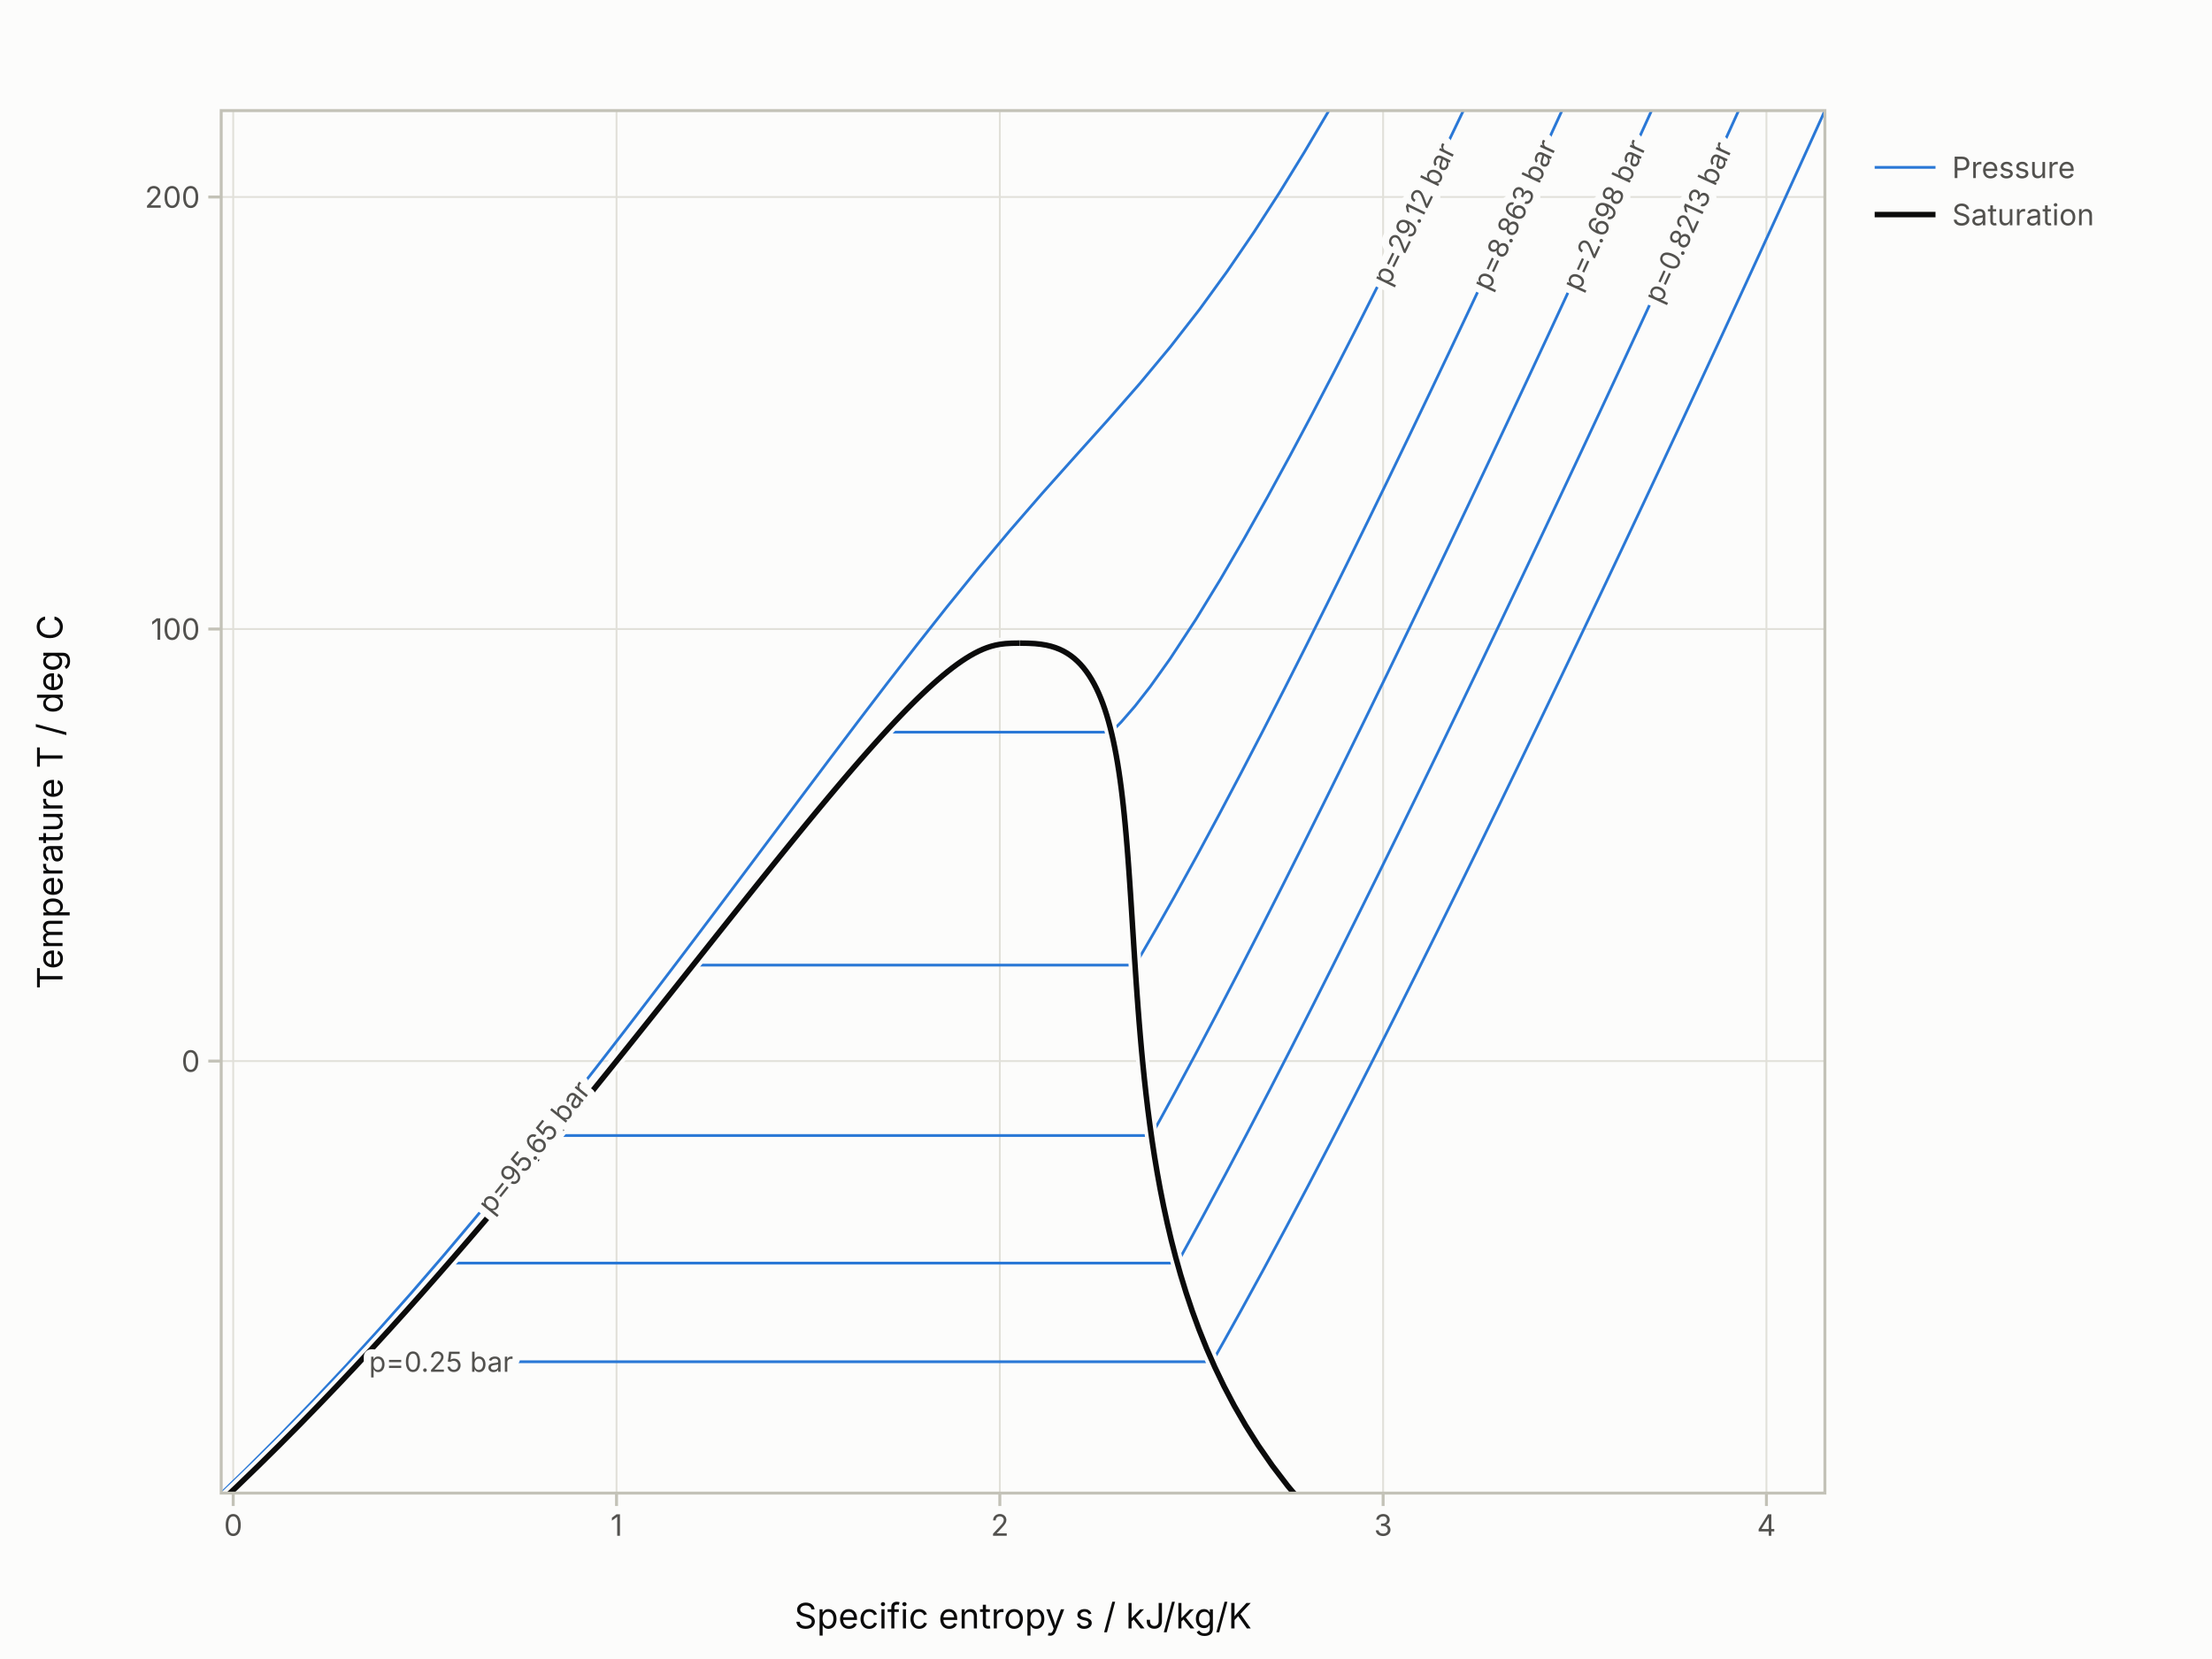
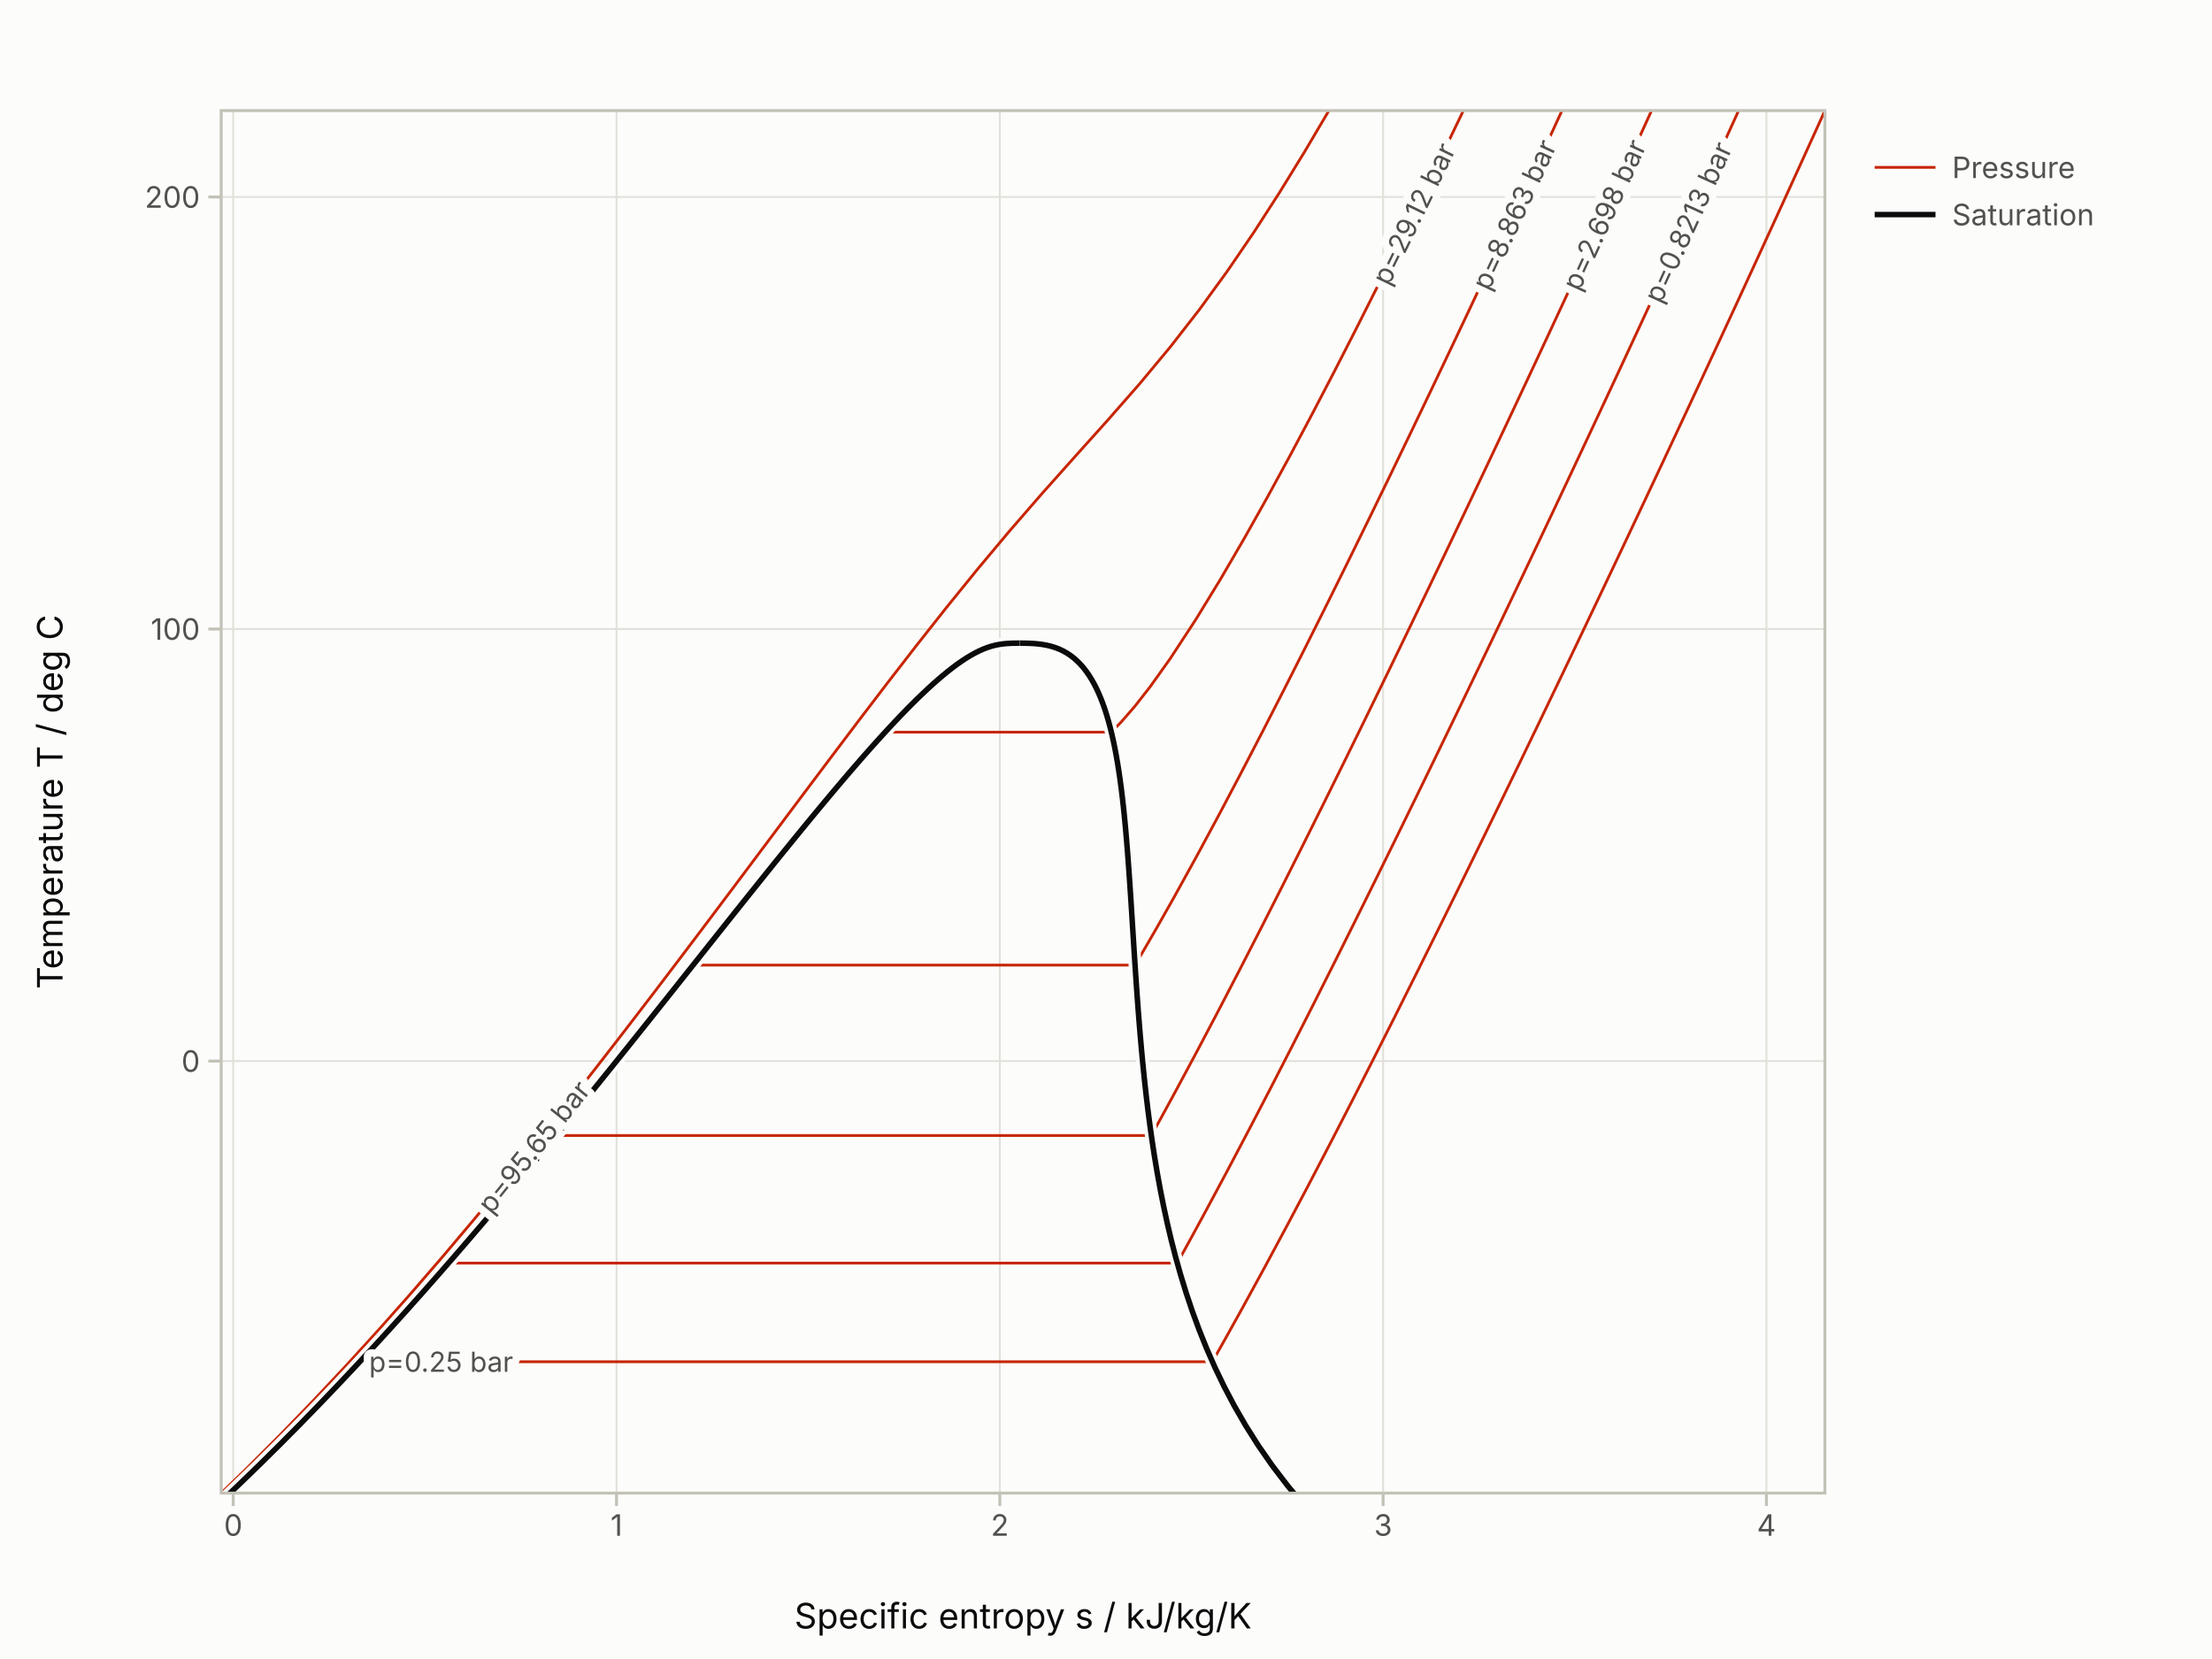
<svg xmlns="http://www.w3.org/2000/svg" width="800" height="600" viewBox="0 0 800 600" data-x-log="0" data-y-log="0" data-x-limits="-0.0313430648805777 4.1525305377244575" data-y-limits="-99.99999999999997 220.0">
  <rect class="cp-figure" width="100%" height="100%" fill="#fcfcfb" />
  <defs>
    <clipPath id="coolplot-plot-area">
      <rect x="80" y="40" width="580" height="500" />
    </clipPath>
  </defs>
  <rect class="cp-background" x="80" y="40" width="580" height="500" fill="#fcfcfb" />
  <line class="cp-grid-major" x1="84.345" y1="40" x2="84.345" y2="540" fill="none" stroke="#e1e0d9" stroke-width="0.667" stroke-opacity="1" stroke-linecap="butt" stroke-linejoin="round" />
  <line class="cp-grid-major" x1="222.973" y1="40" x2="222.973" y2="540" fill="none" stroke="#e1e0d9" stroke-width="0.667" stroke-opacity="1" stroke-linecap="butt" stroke-linejoin="round" />
  <line class="cp-grid-major" x1="361.6" y1="40" x2="361.6" y2="540" fill="none" stroke="#e1e0d9" stroke-width="0.667" stroke-opacity="1" stroke-linecap="butt" stroke-linejoin="round" />
  <line class="cp-grid-major" x1="500.228" y1="40" x2="500.228" y2="540" fill="none" stroke="#e1e0d9" stroke-width="0.667" stroke-opacity="1" stroke-linecap="butt" stroke-linejoin="round" />
  <line class="cp-grid-major" x1="638.855" y1="40" x2="638.855" y2="540" fill="none" stroke="#e1e0d9" stroke-width="0.667" stroke-opacity="1" stroke-linecap="butt" stroke-linejoin="round" />
  <line class="cp-grid-major" x1="80" y1="383.75" x2="660" y2="383.75" fill="none" stroke="#e1e0d9" stroke-width="0.667" stroke-opacity="1" stroke-linecap="butt" stroke-linejoin="round" />
  <line class="cp-grid-major" x1="80" y1="227.5" x2="660" y2="227.5" fill="none" stroke="#e1e0d9" stroke-width="0.667" stroke-opacity="1" stroke-linecap="butt" stroke-linejoin="round" />
  <line class="cp-grid-major" x1="80" y1="71.25" x2="660" y2="71.25" fill="none" stroke="#e1e0d9" stroke-width="0.667" stroke-opacity="1" stroke-linecap="butt" stroke-linejoin="round" />
  <g class="cp-items">
    <g data-item="iso/p/25000" class="cp-item cp-role-isoline cp-group-iso-p" clip-path="url(#coolplot-plot-area)">
-       <path class="cp-stroke" d="M83.193,540L84.025,539.208L85.27,538.02L87.129,536.238L89.9,533.566L94.017,529.557L100.033,523.617L105.954,517.678L111.785,511.739L117.53,505.8L123.195,499.86L128.784,493.921L130.124,492.486L135.263,492.486L142.972,492.486L154.535,492.486L171.879,492.486L191.213,492.486L210.546,492.486L229.879,492.486L249.213,492.486L268.546,492.486L287.879,492.486L307.213,492.486L326.546,492.486L345.879,492.486L365.213,492.486L384.546,492.486L403.879,492.486L423.213,492.486L438.471,492.486L442.726,484.944L449.023,473.632L457.241,458.606L465.338,443.53L473.334,428.407L481.241,413.241L489.069,398.039L496.828,382.806L504.527,367.546L512.172,352.262L519.77,336.957L527.325,321.635L534.841,306.296L542.321,290.943L549.769,275.577L557.186,260.199L564.574,244.809L571.935,229.409L579.268,214L586.576,198.58L593.857,183.151L601.114,167.714L608.344,152.267L615.55,136.811L622.73,121.347L629.884,105.873L637.012,90.391L644.113,74.9L651.188,59.4L658.237,43.891L660,40" fill="none" stroke="#2a78d6" stroke-width="1" stroke-opacity="1" stroke-linecap="butt" stroke-linejoin="round" />
+       <path class="cp-stroke" d="M83.193,540L84.025,539.208L85.27,538.02L87.129,536.238L89.9,533.566L94.017,529.557L100.033,523.617L105.954,517.678L111.785,511.739L117.53,505.8L123.195,499.86L128.784,493.921L130.124,492.486L135.263,492.486L142.972,492.486L154.535,492.486L171.879,492.486L191.213,492.486L210.546,492.486L229.879,492.486L249.213,492.486L268.546,492.486L287.879,492.486L307.213,492.486L326.546,492.486L345.879,492.486L365.213,492.486L384.546,492.486L403.879,492.486L423.213,492.486L438.471,492.486L442.726,484.944L449.023,473.632L457.241,458.606L465.338,443.53L473.334,428.407L481.241,413.241L489.069,398.039L496.828,382.806L504.527,367.546L512.172,352.262L519.77,336.957L527.325,321.635L534.841,306.296L542.321,290.943L549.769,275.577L557.186,260.199L564.574,244.809L571.935,229.409L579.268,214L586.576,198.58L593.857,183.151L601.114,167.714L608.344,152.267L615.55,136.811L622.73,121.347L629.884,105.873L637.012,90.391L644.113,74.9L651.188,59.4L658.237,43.891L660,40" fill="none" stroke="#c72500" stroke-width="1" stroke-opacity="1" stroke-linecap="butt" stroke-linejoin="round" />
    </g>
    <g data-item="iso/p/82127.783277" class="cp-item cp-role-isoline cp-group-iso-p" clip-path="url(#coolplot-plot-area)">
-       <path class="cp-stroke" d="M83.173,540L84.629,538.614L86.801,536.534L90.036,533.415L94.833,528.737L101.915,521.719L112.169,511.322L122.163,500.925L131.921,490.528L141.467,480.131L150.822,469.735L160.005,459.338L162.2,456.825L166.593,456.825L173.183,456.825L183.067,456.825L197.893,456.825L217.226,456.825L236.56,456.825L255.893,456.825L275.226,456.825L294.56,456.825L313.893,456.825L333.226,456.825L352.56,456.825L371.893,456.825L391.226,456.825L410.56,456.825L425.779,456.825L429.611,449.878L435.29,439.457L443.382,424.373L451.365,409.245L459.256,394.075L467.068,378.867L474.811,363.628L482.495,348.361L490.125,333.072L497.707,317.762L505.247,302.434L512.748,287.09L520.213,271.731L527.645,256.359L535.046,240.975L542.418,225.58L549.76,210.174L557.075,194.758L564.363,179.332L571.624,163.897L578.859,148.452L586.067,132.997L593.249,117.534L600.404,102.061L607.533,86.58L614.634,71.089L621.709,55.589L628.756,40.079L628.792,40" fill="none" stroke="#2a78d6" stroke-width="1" stroke-opacity="1" stroke-linecap="butt" stroke-linejoin="round" />
+       <path class="cp-stroke" d="M83.173,540L84.629,538.614L86.801,536.534L90.036,533.415L94.833,528.737L101.915,521.719L112.169,511.322L122.163,500.925L131.921,490.528L141.467,480.131L150.822,469.735L160.005,459.338L162.2,456.825L166.593,456.825L173.183,456.825L183.067,456.825L197.893,456.825L217.226,456.825L236.56,456.825L255.893,456.825L275.226,456.825L294.56,456.825L313.893,456.825L333.226,456.825L352.56,456.825L371.893,456.825L391.226,456.825L410.56,456.825L425.779,456.825L429.611,449.878L435.29,439.457L443.382,424.373L451.365,409.245L459.256,394.075L467.068,378.867L474.811,363.628L482.495,348.361L490.125,333.072L497.707,317.762L505.247,302.434L512.748,287.09L520.213,271.731L527.645,256.359L535.046,240.975L542.418,225.58L549.76,210.174L557.075,194.758L564.363,179.332L571.624,163.897L578.859,148.452L586.067,132.997L593.249,117.534L600.404,102.061L607.533,86.58L614.634,71.089L621.709,55.589L628.756,40.079L628.792,40" fill="none" stroke="#c72500" stroke-width="1" stroke-opacity="1" stroke-linecap="butt" stroke-linejoin="round" />
    </g>
    <g data-item="iso/p/269798.91144" class="cp-item cp-role-isoline cp-group-iso-p" clip-path="url(#coolplot-plot-area)">
-       <path class="cp-stroke" d="M83.108,540L85.369,537.845L88.733,534.612L93.721,529.762L101.077,522.488L111.851,511.576L124.022,498.884L135.991,486.039L147.782,473.045L159.411,459.918L170.896,446.672L182.255,433.323L193.506,419.884L201.125,410.678L204.713,410.678L210.094,410.678L218.167,410.678L230.276,410.678L248.44,410.678L267.773,410.678L287.107,410.678L306.44,410.678L325.773,410.678L345.107,410.678L364.44,410.678L383.773,410.678L403.107,410.678L416.398,410.678L419.808,404.5L424.862,395.233L432.324,381.333L440.306,366.207L448.19,351.037L455.992,335.827L463.722,320.584L471.391,305.313L479.003,290.018L486.566,274.701L494.085,259.366L501.562,244.014L509.001,228.647L516.404,213.266L523.773,197.872L531.11,182.466L538.416,167.048L545.691,151.619L552.937,136.179L560.153,120.729L567.34,105.268L574.498,89.798L581.627,74.317L588.727,58.826L595.798,43.326L597.311,40" fill="none" stroke="#2a78d6" stroke-width="1" stroke-opacity="1" stroke-linecap="butt" stroke-linejoin="round" />
+       <path class="cp-stroke" d="M83.108,540L85.369,537.845L88.733,534.612L93.721,529.762L101.077,522.488L111.851,511.576L124.022,498.884L135.991,486.039L147.782,473.045L159.411,459.918L170.896,446.672L182.255,433.323L193.506,419.884L201.125,410.678L204.713,410.678L210.094,410.678L218.167,410.678L230.276,410.678L248.44,410.678L267.773,410.678L287.107,410.678L306.44,410.678L325.773,410.678L345.107,410.678L364.44,410.678L383.773,410.678L403.107,410.678L416.398,410.678L419.808,404.5L424.862,395.233L432.324,381.333L440.306,366.207L448.19,351.037L455.992,335.827L463.722,320.584L471.391,305.313L479.003,290.018L486.566,274.701L494.085,259.366L501.562,244.014L509.001,228.647L516.404,213.266L523.773,197.872L531.11,182.466L538.416,167.048L545.691,151.619L552.937,136.179L560.153,120.729L567.34,105.268L574.498,89.798L581.627,74.317L588.727,58.826L595.798,43.326L597.311,40" fill="none" stroke="#c72500" stroke-width="1" stroke-opacity="1" stroke-linecap="butt" stroke-linejoin="round" />
    </g>
    <g data-item="iso/p/886319.461083" class="cp-item cp-role-isoline cp-group-iso-p" clip-path="url(#coolplot-plot-area)">
-       <path class="cp-stroke" d="M82.895,540L86.226,536.817L91.165,532.043L98.45,524.882L109.116,514.141L121.324,501.48L133.323,488.662L145.141,475.693L156.792,462.586L168.294,449.357L179.664,436.021L190.92,422.592L202.081,409.082L213.168,395.507L224.203,381.879L235.215,368.212L246.234,354.524L250.659,349.039L253.323,349.039L257.319,349.039L263.313,349.039L272.304,349.039L285.791,349.039L305.124,349.039L324.458,349.039L343.791,349.039L363.124,349.039L382.458,349.039L401.791,349.039L410.502,349.039L413.538,343.889L418.012,336.163L424.572,324.574L432.832,309.595L440.936,294.543L448.915,279.425L456.789,264.255L464.573,249.042L472.278,233.793L479.914,218.513L487.489,203.206L495.008,187.876L502.475,172.525L509.895,157.155L517.271,141.768L524.606,126.365L531.9,110.946L539.157,95.514L546.376,80.068L553.56,64.609L560.709,49.138L564.912,40" fill="none" stroke="#2a78d6" stroke-width="1" stroke-opacity="1" stroke-linecap="butt" stroke-linejoin="round" />
+       <path class="cp-stroke" d="M82.895,540L86.226,536.817L91.165,532.043L98.45,524.882L109.116,514.141L121.324,501.48L133.323,488.662L145.141,475.693L156.792,462.586L168.294,449.357L179.664,436.021L190.92,422.592L202.081,409.082L213.168,395.507L224.203,381.879L235.215,368.212L246.234,354.524L250.659,349.039L253.323,349.039L257.319,349.039L263.313,349.039L272.304,349.039L285.791,349.039L305.124,349.039L324.458,349.039L343.791,349.039L363.124,349.039L382.458,349.039L401.791,349.039L410.502,349.039L413.538,343.889L418.012,336.163L424.572,324.574L432.832,309.595L440.936,294.543L448.915,279.425L456.789,264.255L464.573,249.042L472.278,233.793L479.914,218.513L487.489,203.206L495.008,187.876L502.475,172.525L509.895,157.155L517.271,141.768L524.606,126.365L531.9,110.946L539.157,95.514L546.376,80.068L553.56,64.609L560.709,49.138L564.912,40" fill="none" stroke="#c72500" stroke-width="1" stroke-opacity="1" stroke-linecap="butt" stroke-linejoin="round" />
    </g>
    <g data-item="iso/p/2911658.10456" class="cp-item cp-role-isoline cp-group-iso-p" clip-path="url(#coolplot-plot-area)">
-       <path class="cp-stroke" d="M82.203,540L86.985,535.413L94.04,528.533L104.372,518.212L116.631,505.595L128.672,492.818L140.522,479.882L152.197,466.802L163.713,453.594L175.086,440.271L186.331,426.847L197.467,413.335L208.512,399.748L219.484,386.1L230.405,372.401L241.298,358.665L252.192,344.907L263.123,331.141L274.138,317.388L285.306,303.673L296.745,290.032L308.683,276.525L320.123,264.789L321.487,264.789L323.532,264.789L326.6,264.789L331.202,264.789L338.104,264.789L348.331,264.789L358.557,264.789L368.783,264.789L379.009,264.789L389.236,264.789L399.462,264.789L401.933,264.789L405.574,261.042L410.449,255.422L416.005,248.318L423.238,238.174L432.534,223.975L441.414,209.46L450.004,194.719L458.365,179.825L466.54,164.823L474.562,149.738L482.455,134.588L490.238,119.384L497.924,104.136L505.525,88.85L513.05,73.532L520.505,58.184L527.897,42.811L529.241,40" fill="none" stroke="#2a78d6" stroke-width="1" stroke-opacity="1" stroke-linecap="butt" stroke-linejoin="round" />
+       <path class="cp-stroke" d="M82.203,540L86.985,535.413L94.04,528.533L104.372,518.212L116.631,505.595L128.672,492.818L140.522,479.882L152.197,466.802L163.713,453.594L175.086,440.271L186.331,426.847L197.467,413.335L208.512,399.748L219.484,386.1L230.405,372.401L241.298,358.665L252.192,344.907L263.123,331.141L274.138,317.388L285.306,303.673L296.745,290.032L308.683,276.525L320.123,264.789L321.487,264.789L323.532,264.789L326.6,264.789L331.202,264.789L338.104,264.789L348.331,264.789L358.557,264.789L368.783,264.789L379.009,264.789L389.236,264.789L399.462,264.789L401.933,264.789L405.574,261.042L410.449,255.422L416.005,248.318L423.238,238.174L432.534,223.975L441.414,209.46L450.004,194.719L458.365,179.825L466.54,164.823L474.562,149.738L482.455,134.588L490.238,119.384L497.924,104.136L505.525,88.85L513.05,73.532L520.505,58.184L527.897,42.811L529.241,40" fill="none" stroke="#c72500" stroke-width="1" stroke-opacity="1" stroke-linecap="butt" stroke-linejoin="round" />
    </g>
    <g data-item="iso/p/9565121.03152" class="cp-item cp-role-isoline cp-group-iso-p" clip-path="url(#coolplot-plot-area)">
-       <path class="cp-stroke" d="M80,540L88.593,531.667L101.059,519.21L113.268,506.591L125.264,493.791L137.06,480.827L148.67,467.714L160.107,454.465L171.386,441.095L182.521,427.615L193.526,414.039L204.414,400.378L215.201,386.641L225.899,372.839L236.524,358.982L247.089,345.078L257.61,331.136L268.101,317.165L278.58,303.174L289.065,289.173L299.58,275.17L310.148,261.179L320.804,247.213L331.584,233.288L342.536,219.425L353.712,205.65L365.157,191.992L376.879,178.482L388.787,165.136L400.656,151.925L412.209,138.748L423.273,125.452L433.816,111.909L443.876,98.07L453.513,83.948L462.785,69.582L471.746,55.018L480.44,40.295L480.61,40" fill="none" stroke="#2a78d6" stroke-width="1" stroke-opacity="1" stroke-linecap="butt" stroke-linejoin="round" />
+       <path class="cp-stroke" d="M80,540L88.593,531.667L101.059,519.21L113.268,506.591L125.264,493.791L137.06,480.827L148.67,467.714L160.107,454.465L171.386,441.095L182.521,427.615L193.526,414.039L204.414,400.378L215.201,386.641L225.899,372.839L236.524,358.982L247.089,345.078L257.61,331.136L268.101,317.165L278.58,303.174L289.065,289.173L299.58,275.17L310.148,261.179L320.804,247.213L331.584,233.288L342.536,219.425L353.712,205.65L365.157,191.992L376.879,178.482L388.787,165.136L400.656,151.925L412.209,138.748L423.273,125.452L433.816,111.909L443.876,98.07L453.513,83.948L462.785,69.582L471.746,55.018L480.44,40.295L480.61,40" fill="none" stroke="#c72500" stroke-width="1" stroke-opacity="1" stroke-linecap="butt" stroke-linejoin="round" />
    </g>
    <g data-item="iso/Q/0" class="cp-item cp-role-saturation cp-group-iso-Q" clip-path="url(#coolplot-plot-area)">
      <path class="cp-casing" d="M-109.167,676.914L-91.965,667.983L-75.921,659.143L-60.89,650.394L-46.752,641.735L-33.409,633.167L-20.779,624.689L-8.791,616.302L2.615,608.006L13.492,599.801L23.883,591.686L33.831,583.662L43.369,575.728L52.529,567.885L61.339,560.133L69.823,552.472L78.005,544.901L85.904,537.421L93.54,530.031L100.928,522.732L108.084,515.524L115.022,508.407L121.756,501.38L128.296,494.444L134.653,487.599L140.838,480.844L146.859,474.18L152.725,467.606L158.443,461.123L164.021,454.731L169.464,448.43L174.78,442.219L179.972,436.099L185.047,430.069L190.008,424.131L194.86,418.283L199.608,412.525L204.254,406.858L208.802,401.282L213.255,395.797L217.617,390.402L221.889,385.098L226.075,379.885L230.176,374.762L234.196,369.73L238.135,364.788L241.996,359.937L245.781,355.177L249.492,350.508L253.13,345.929L256.696,341.441L260.192,337.044L263.619,332.737L266.979,328.521L270.273,324.395L273.501,320.361L276.666,316.417L279.767,312.563L282.807,308.801L285.786,305.128L288.704,301.547L291.563,298.056L294.364,294.656L297.108,291.347L299.795,288.128L302.425,285L305.001,281.963L307.522,279.016L309.99,276.16L312.405,273.395L314.768,270.72L317.08,268.136L319.341,265.642L321.552,263.24L323.715,260.928L325.829,258.706L327.895,256.576L329.915,254.536L331.889,252.586L333.819,250.727L335.704,248.959L337.546,247.282L339.347,245.695L341.107,244.199L342.827,242.794L344.51,241.479L346.157,240.255L347.771,239.122L349.354,238.079L350.909,237.127L352.441,236.266L353.955,235.495L355.46,234.815L356.968,234.226L358.495,233.727L360.07,233.319L361.743,233.002L363.608,232.775L365.861,232.639L368.644,232.594L368.757,232.594" fill="none" stroke="#fcfcfb" stroke-width="4.667" stroke-opacity="1" stroke-linecap="butt" stroke-linejoin="round" />
      <path class="cp-stroke" d="M-109.167,676.914L-91.965,667.983L-75.921,659.143L-60.89,650.394L-46.752,641.735L-33.409,633.167L-20.779,624.689L-8.791,616.302L2.615,608.006L13.492,599.801L23.883,591.686L33.831,583.662L43.369,575.728L52.529,567.885L61.339,560.133L69.823,552.472L78.005,544.901L85.904,537.421L93.54,530.031L100.928,522.732L108.084,515.524L115.022,508.407L121.756,501.38L128.296,494.444L134.653,487.599L140.838,480.844L146.859,474.18L152.725,467.606L158.443,461.123L164.021,454.731L169.464,448.43L174.78,442.219L179.972,436.099L185.047,430.069L190.008,424.131L194.86,418.283L199.608,412.525L204.254,406.858L208.802,401.282L213.255,395.797L217.617,390.402L221.889,385.098L226.075,379.885L230.176,374.762L234.196,369.73L238.135,364.788L241.996,359.937L245.781,355.177L249.492,350.508L253.13,345.929L256.696,341.441L260.192,337.044L263.619,332.737L266.979,328.521L270.273,324.395L273.501,320.361L276.666,316.417L279.767,312.563L282.807,308.801L285.786,305.128L288.704,301.547L291.563,298.056L294.364,294.656L297.108,291.347L299.795,288.128L302.425,285L305.001,281.963L307.522,279.016L309.99,276.16L312.405,273.395L314.768,270.72L317.08,268.136L319.341,265.642L321.552,263.24L323.715,260.928L325.829,258.706L327.895,256.576L329.915,254.536L331.889,252.586L333.819,250.727L335.704,248.959L337.546,247.282L339.347,245.695L341.107,244.199L342.827,242.794L344.51,241.479L346.157,240.255L347.771,239.122L349.354,238.079L350.909,237.127L352.441,236.266L353.955,235.495L355.46,234.815L356.968,234.226L358.495,233.727L360.07,233.319L361.743,233.002L363.608,232.775L365.861,232.639L368.644,232.594L368.757,232.594" fill="none" stroke="#0b0b0b" stroke-width="2" stroke-opacity="1" stroke-linecap="butt" stroke-linejoin="round" />
    </g>
    <g data-item="iso/Q/1" class="cp-item cp-role-saturation cp-group-iso-Q" clip-path="url(#coolplot-plot-area)">
      <path class="cp-casing" d="M803.239,676.914L754.36,667.983L712.807,659.143L677.212,650.394L646.516,641.735L619.893,633.167L596.684,624.689L576.36,616.302L558.493,608.006L542.733,599.801L528.788,591.686L516.417,583.662L505.416,575.728L495.614,567.885L486.864,560.133L479.039,552.472L472.033,544.901L465.751,537.421L460.112,530.031L455.045,522.732L450.487,515.524L446.384,508.407L442.688,501.38L439.358,494.444L436.354,487.599L433.646,480.844L431.201,474.18L428.996,467.606L427.005,461.123L425.207,454.731L423.585,448.43L422.12,442.219L420.797,436.099L419.602,430.069L418.523,424.131L417.548,418.283L416.666,412.525L415.868,406.858L415.145,401.282L414.49,395.797L413.895,390.402L413.354,385.098L412.859,379.885L412.407,374.762L411.99,369.73L411.606,364.788L411.248,359.937L410.914,355.177L410.599,350.508L410.299,345.929L410.012,341.441L409.735,337.044L409.464,332.737L409.197,328.521L408.931,324.395L408.664,320.361L408.394,316.417L408.118,312.563L407.835,308.801L407.543,305.128L407.239,301.547L406.923,298.056L406.592,294.656L406.245,291.347L405.88,288.128L405.496,285L405.09,281.963L404.661,279.016L404.209,276.16L403.731,273.395L403.227,270.72L402.696,268.136L402.136,265.642L401.548,263.24L400.929,260.928L400.28,258.706L399.598,256.576L398.883,254.536L398.134,252.586L397.35,250.727L396.529,248.959L395.671,247.282L394.774,245.695L393.836,244.199L392.856,242.794L391.833,241.479L390.763,240.255L389.646,239.122L388.477,238.079L387.254,237.127L385.972,236.266L384.625,235.495L383.207,234.815L381.705,234.226L380.104,233.727L378.378,233.319L376.483,233.002L374.34,232.775L371.8,232.639L368.869,232.594L368.757,232.594" fill="none" stroke="#fcfcfb" stroke-width="4.667" stroke-opacity="1" stroke-linecap="butt" stroke-linejoin="round" />
      <path class="cp-stroke" d="M803.239,676.914L754.36,667.983L712.807,659.143L677.212,650.394L646.516,641.735L619.893,633.167L596.684,624.689L576.36,616.302L558.493,608.006L542.733,599.801L528.788,591.686L516.417,583.662L505.416,575.728L495.614,567.885L486.864,560.133L479.039,552.472L472.033,544.901L465.751,537.421L460.112,530.031L455.045,522.732L450.487,515.524L446.384,508.407L442.688,501.38L439.358,494.444L436.354,487.599L433.646,480.844L431.201,474.18L428.996,467.606L427.005,461.123L425.207,454.731L423.585,448.43L422.12,442.219L420.797,436.099L419.602,430.069L418.523,424.131L417.548,418.283L416.666,412.525L415.868,406.858L415.145,401.282L414.49,395.797L413.895,390.402L413.354,385.098L412.859,379.885L412.407,374.762L411.99,369.73L411.606,364.788L411.248,359.937L410.914,355.177L410.599,350.508L410.299,345.929L410.012,341.441L409.735,337.044L409.464,332.737L409.197,328.521L408.931,324.395L408.664,320.361L408.394,316.417L408.118,312.563L407.835,308.801L407.543,305.128L407.239,301.547L406.923,298.056L406.592,294.656L406.245,291.347L405.88,288.128L405.496,285L405.09,281.963L404.661,279.016L404.209,276.16L403.731,273.395L403.227,270.72L402.696,268.136L402.136,265.642L401.548,263.24L400.929,260.928L400.28,258.706L399.598,256.576L398.883,254.536L398.134,252.586L397.35,250.727L396.529,248.959L395.671,247.282L394.774,245.695L393.836,244.199L392.856,242.794L391.833,241.479L390.763,240.255L389.646,239.122L388.477,238.079L387.254,237.127L385.972,236.266L384.625,235.495L383.207,234.815L381.705,234.226L380.104,233.727L378.378,233.319L376.483,233.002L374.34,232.775L371.8,232.639L368.869,232.594L368.757,232.594" fill="none" stroke="#0b0b0b" stroke-width="2" stroke-opacity="1" stroke-linecap="butt" stroke-linejoin="round" />
    </g>
    <g data-item="iso/p/25000/label" class="cp-item cp-role-isoline_label cp-group-iso-p-label" clip-path="url(#coolplot-plot-area)">
      <text x="159.526" y="492.486" text-anchor="middle" dominant-baseline="central" transform="rotate(0 159.526 492.486)" font-family="Inter, 'Helvetica Neue', Arial, 'DejaVu Sans', sans-serif" font-size="10" font-weight="normal" font-style="normal" fill="#52514e" fill-opacity="1" stroke="#fcfcfb" stroke-width="5.333" stroke-opacity="1" stroke-linejoin="round" paint-order="stroke">p=0.25 bar</text>
    </g>
    <g data-item="iso/p/82127.783277/label" class="cp-item cp-role-isoline_label cp-group-iso-p-label" clip-path="url(#coolplot-plot-area)">
      <text x="610.408" y="80.308" text-anchor="middle" dominant-baseline="central" transform="rotate(-65.363 610.408 80.308)" font-family="Inter, 'Helvetica Neue', Arial, 'DejaVu Sans', sans-serif" font-size="10" font-weight="normal" font-style="normal" fill="#52514e" fill-opacity="1" stroke="#fcfcfb" stroke-width="5.333" stroke-opacity="1" stroke-linejoin="round" paint-order="stroke">p=0.8213 bar</text>
    </g>
    <g data-item="iso/p/269798.91144/label" class="cp-item cp-role-isoline_label cp-group-iso-p-label" clip-path="url(#coolplot-plot-area)">
      <text x="580.094" y="77.645" text-anchor="middle" dominant-baseline="central" transform="rotate(-65.304 580.094 77.645)" font-family="Inter, 'Helvetica Neue', Arial, 'DejaVu Sans', sans-serif" font-size="10" font-weight="normal" font-style="normal" fill="#52514e" fill-opacity="1" stroke="#fcfcfb" stroke-width="5.333" stroke-opacity="1" stroke-linejoin="round" paint-order="stroke">p=2.698 bar</text>
    </g>
    <g data-item="iso/p/886319.461083/label" class="cp-item cp-role-isoline_label cp-group-iso-p-label" clip-path="url(#coolplot-plot-area)">
      <text x="547.537" y="77.571" text-anchor="middle" dominant-baseline="central" transform="rotate(-65.028 547.537 77.571)" font-family="Inter, 'Helvetica Neue', Arial, 'DejaVu Sans', sans-serif" font-size="10" font-weight="normal" font-style="normal" fill="#52514e" fill-opacity="1" stroke="#fcfcfb" stroke-width="5.333" stroke-opacity="1" stroke-linejoin="round" paint-order="stroke">p=8.863 bar</text>
    </g>
    <g data-item="iso/p/2911658.10456/label" class="cp-item cp-role-isoline_label cp-group-iso-p-label" clip-path="url(#coolplot-plot-area)">
      <text x="511.219" y="77.259" text-anchor="middle" dominant-baseline="central" transform="rotate(-63.894 511.219 77.259)" font-family="Inter, 'Helvetica Neue', Arial, 'DejaVu Sans', sans-serif" font-size="10" font-weight="normal" font-style="normal" fill="#52514e" fill-opacity="1" stroke="#fcfcfb" stroke-width="5.333" stroke-opacity="1" stroke-linejoin="round" paint-order="stroke">p=29.12 bar</text>
    </g>
    <g data-item="iso/p/9565121.03152/label" class="cp-item cp-role-isoline_label cp-group-iso-p-label" clip-path="url(#coolplot-plot-area)">
      <text x="192.997" y="414.692" text-anchor="middle" dominant-baseline="central" transform="rotate(-51.164 192.997 414.692)" font-family="Inter, 'Helvetica Neue', Arial, 'DejaVu Sans', sans-serif" font-size="10" font-weight="normal" font-style="normal" fill="#52514e" fill-opacity="1" stroke="#fcfcfb" stroke-width="5.333" stroke-opacity="1" stroke-linejoin="round" paint-order="stroke">p=95.65 bar</text>
    </g>
  </g>
  <rect class="cp-frame" x="80" y="40" width="580" height="500" fill="none" stroke="#c3c2b7" stroke-width="1.067" />
  <line class="cp-tick cp-tick-x" x1="84.345" y1="540" x2="84.345" y2="544.667" stroke="#c3c2b7" stroke-width="1.067" />
  <text class="cp-tick-label cp-tick-label-x" x="84.345" y="547.667" text-anchor="middle" dominant-baseline="text-before-edge" data-value="0.0" font-family="Inter, 'Helvetica Neue', Arial, 'DejaVu Sans', sans-serif" font-size="10.667" font-weight="normal" font-style="normal" fill="#52514e" fill-opacity="1">0</text>
  <line class="cp-tick cp-tick-x" x1="222.973" y1="540" x2="222.973" y2="544.667" stroke="#c3c2b7" stroke-width="1.067" />
  <text class="cp-tick-label cp-tick-label-x" x="222.973" y="547.667" text-anchor="middle" dominant-baseline="text-before-edge" data-value="1.0" font-family="Inter, 'Helvetica Neue', Arial, 'DejaVu Sans', sans-serif" font-size="10.667" font-weight="normal" font-style="normal" fill="#52514e" fill-opacity="1">1</text>
  <line class="cp-tick cp-tick-x" x1="361.6" y1="540" x2="361.6" y2="544.667" stroke="#c3c2b7" stroke-width="1.067" />
  <text class="cp-tick-label cp-tick-label-x" x="361.6" y="547.667" text-anchor="middle" dominant-baseline="text-before-edge" data-value="2.0" font-family="Inter, 'Helvetica Neue', Arial, 'DejaVu Sans', sans-serif" font-size="10.667" font-weight="normal" font-style="normal" fill="#52514e" fill-opacity="1">2</text>
  <line class="cp-tick cp-tick-x" x1="500.228" y1="540" x2="500.228" y2="544.667" stroke="#c3c2b7" stroke-width="1.067" />
  <text class="cp-tick-label cp-tick-label-x" x="500.228" y="547.667" text-anchor="middle" dominant-baseline="text-before-edge" data-value="3.0" font-family="Inter, 'Helvetica Neue', Arial, 'DejaVu Sans', sans-serif" font-size="10.667" font-weight="normal" font-style="normal" fill="#52514e" fill-opacity="1">3</text>
  <line class="cp-tick cp-tick-x" x1="638.855" y1="540" x2="638.855" y2="544.667" stroke="#c3c2b7" stroke-width="1.067" />
  <text class="cp-tick-label cp-tick-label-x" x="638.855" y="547.667" text-anchor="middle" dominant-baseline="text-before-edge" data-value="4.0" font-family="Inter, 'Helvetica Neue', Arial, 'DejaVu Sans', sans-serif" font-size="10.667" font-weight="normal" font-style="normal" fill="#52514e" fill-opacity="1">4</text>
  <line class="cp-tick cp-tick-y" x1="80" y1="383.75" x2="75.333" y2="383.75" stroke="#c3c2b7" stroke-width="1.067" />
  <text class="cp-tick-label cp-tick-label-y" x="72.333" y="383.75" text-anchor="end" dominant-baseline="central" data-value="0.0" font-family="Inter, 'Helvetica Neue', Arial, 'DejaVu Sans', sans-serif" font-size="10.667" font-weight="normal" font-style="normal" fill="#52514e" fill-opacity="1">0</text>
  <line class="cp-tick cp-tick-y" x1="80" y1="227.5" x2="75.333" y2="227.5" stroke="#c3c2b7" stroke-width="1.067" />
  <text class="cp-tick-label cp-tick-label-y" x="72.333" y="227.5" text-anchor="end" dominant-baseline="central" data-value="100.0" font-family="Inter, 'Helvetica Neue', Arial, 'DejaVu Sans', sans-serif" font-size="10.667" font-weight="normal" font-style="normal" fill="#52514e" fill-opacity="1">100</text>
  <line class="cp-tick cp-tick-y" x1="80" y1="71.25" x2="75.333" y2="71.25" stroke="#c3c2b7" stroke-width="1.067" />
  <text class="cp-tick-label cp-tick-label-y" x="72.333" y="71.25" text-anchor="end" dominant-baseline="central" data-value="200.0" font-family="Inter, 'Helvetica Neue', Arial, 'DejaVu Sans', sans-serif" font-size="10.667" font-weight="normal" font-style="normal" fill="#52514e" fill-opacity="1">200</text>
  <text class="cp-x-label" x="370" y="592" text-anchor="middle" dominant-baseline="text-after-edge" font-family="Inter, 'Helvetica Neue', Arial, 'DejaVu Sans', sans-serif" font-size="12.667" font-weight="normal" font-style="normal" fill="#0b0b0b" fill-opacity="1">Specific entropy s / kJ/kg/K</text>
  <text class="cp-y-label" x="18" y="290" text-anchor="middle" dominant-baseline="central" transform="rotate(-90 18 290)" font-family="Inter, 'Helvetica Neue', Arial, 'DejaVu Sans', sans-serif" font-size="12.667" font-weight="normal" font-style="normal" fill="#0b0b0b" fill-opacity="1">Temperature T / deg C</text>
  <g class="cp-legend">
    <rect class="cp-legend-box" x="672" y="48" width="108" height="42.133" fill="#fcfcfb" stroke="none" />
    <g class="cp-legend-entry">
-       <line x1="678" y1="60.533" x2="700" y2="60.533" fill="none" stroke="#2a78d6" stroke-width="1" stroke-opacity="1" stroke-linecap="butt" stroke-linejoin="round" />
+       <line x1="678" y1="60.533" x2="700" y2="60.533" fill="none" stroke="#c72500" stroke-width="1" stroke-opacity="1" stroke-linecap="butt" stroke-linejoin="round" />
      <text class="cp-legend-text" x="706" y="60.533" dominant-baseline="central" font-family="Inter, 'Helvetica Neue', Arial, 'DejaVu Sans', sans-serif" font-size="10.667" font-weight="normal" font-style="normal" fill="#52514e" fill-opacity="1">Pressure</text>
    </g>
    <g class="cp-legend-entry">
      <line class="cp-casing" x1="678" y1="77.6" x2="700" y2="77.6" fill="none" stroke="#fcfcfb" stroke-width="4.667" stroke-opacity="1" stroke-linecap="butt" stroke-linejoin="round" />
      <line x1="678" y1="77.6" x2="700" y2="77.6" fill="none" stroke="#0b0b0b" stroke-width="2" stroke-opacity="1" stroke-linecap="butt" stroke-linejoin="round" />
      <text class="cp-legend-text" x="706" y="77.6" dominant-baseline="central" font-family="Inter, 'Helvetica Neue', Arial, 'DejaVu Sans', sans-serif" font-size="10.667" font-weight="normal" font-style="normal" fill="#52514e" fill-opacity="1">Saturation</text>
    </g>
  </g>
</svg>
